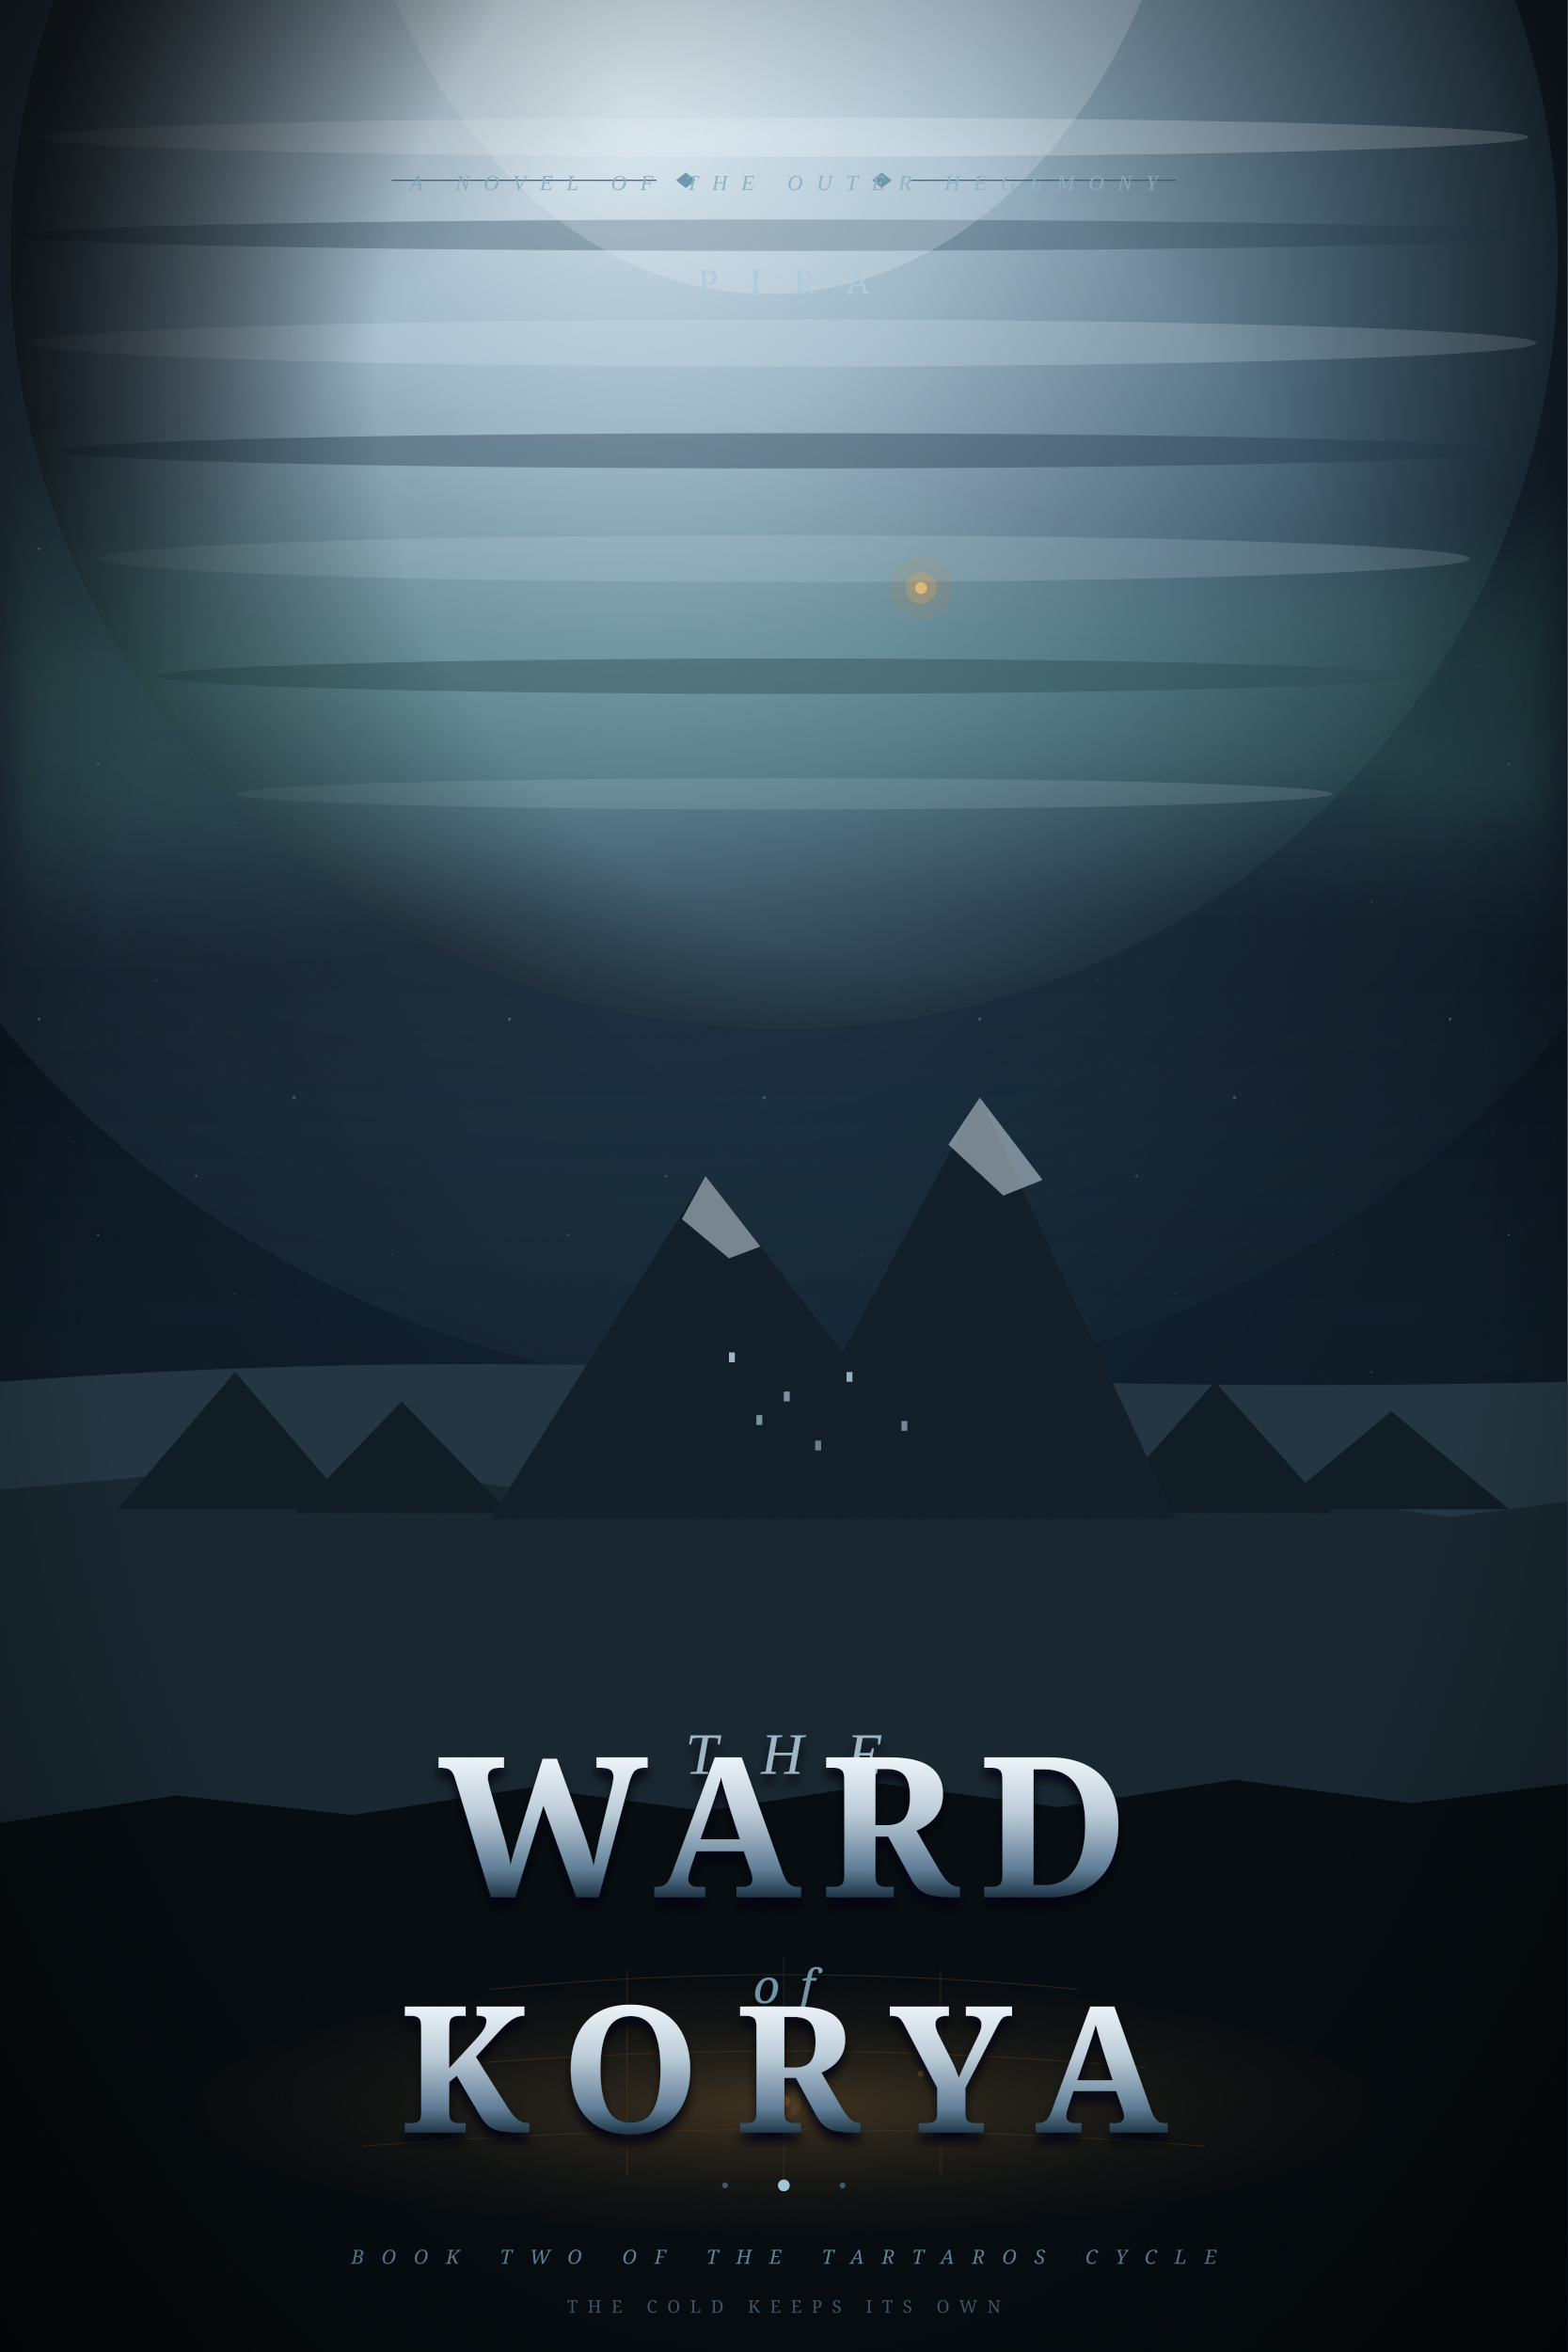
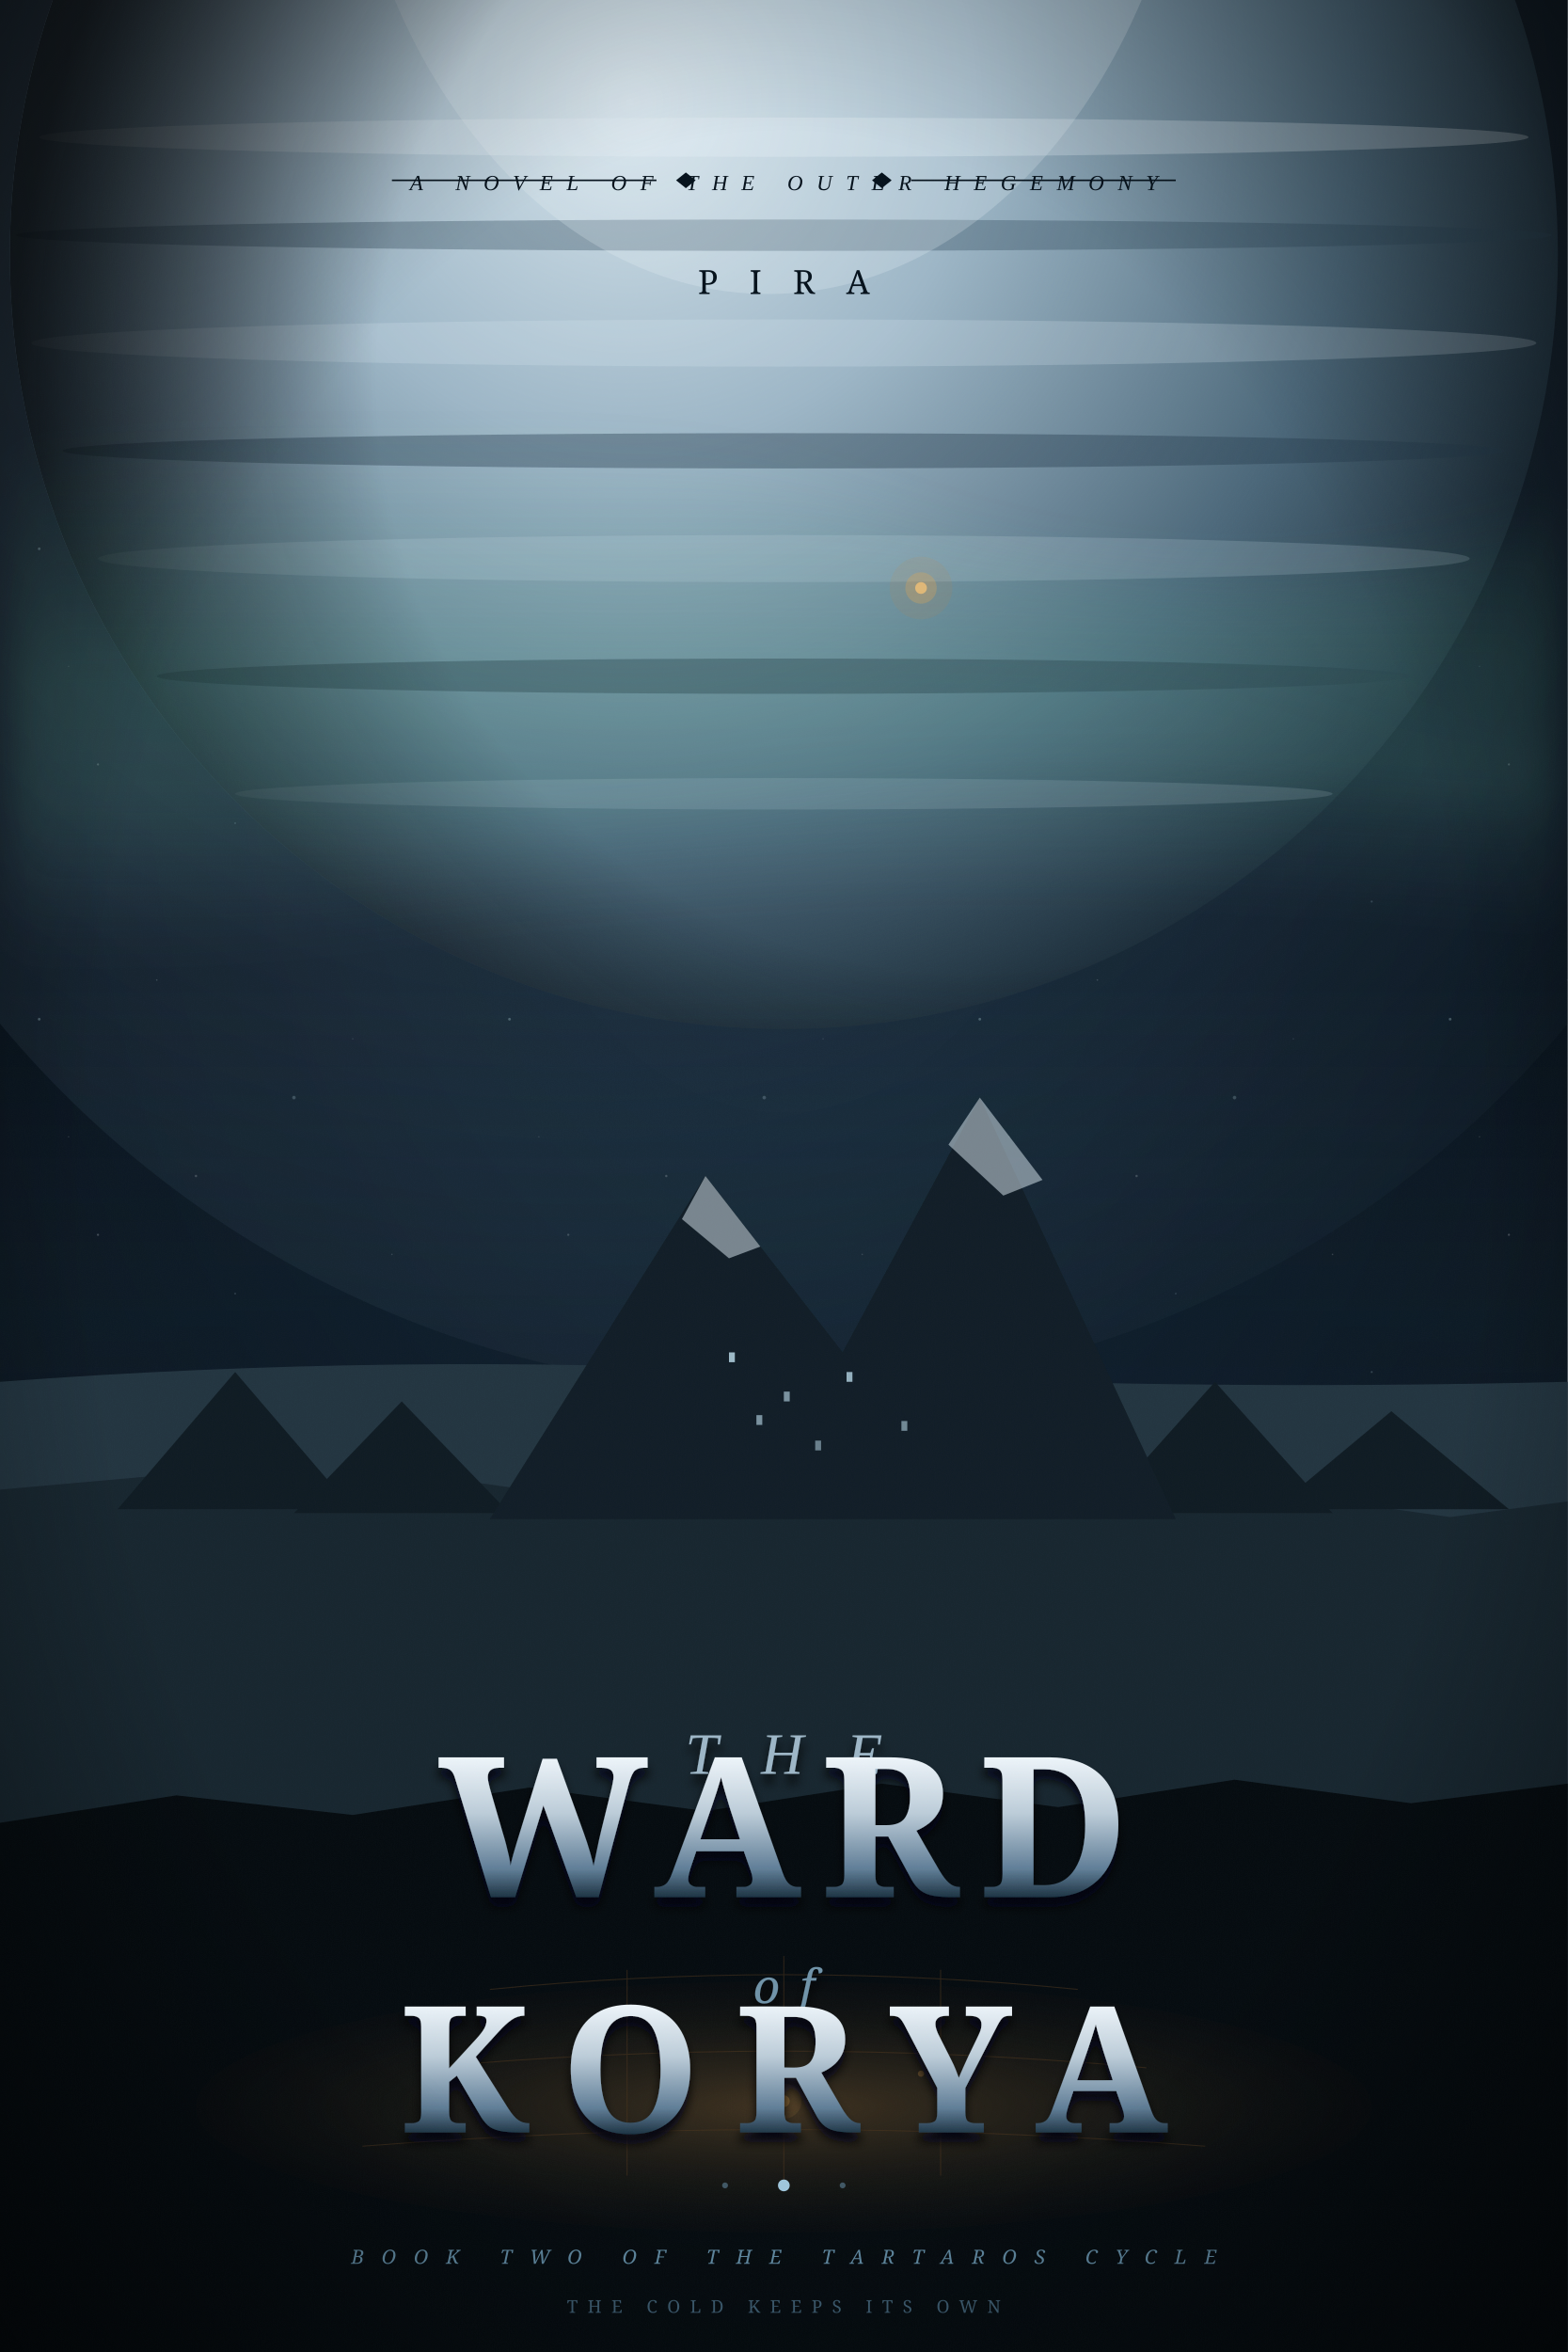
<svg xmlns="http://www.w3.org/2000/svg" viewBox="0 0 800 1200" preserveAspectRatio="xMidYMid slice">
  <defs>
    <radialGradient id="spaceBg" cx="50%" cy="28%" r="92%">
      <stop offset="0%" stop-color="#0c2030" />
      <stop offset="42%" stop-color="#07131f" />
      <stop offset="100%" stop-color="#02060a" />
    </radialGradient>
    <radialGradient id="koryaBody" cx="40%" cy="40%" r="70%">
      <stop offset="0%" stop-color="#d6e4ec" />
      <stop offset="32%" stop-color="#9db6c6" />
      <stop offset="68%" stop-color="#4a6678" />
      <stop offset="100%" stop-color="#0a1822" />
    </radialGradient>
    <radialGradient id="koryaTerminator" cx="62%" cy="58%" r="62%">
      <stop offset="0%" stop-color="#02060a" stop-opacity="0" />
      <stop offset="62%" stop-color="#02060a" stop-opacity="0" />
      <stop offset="100%" stop-color="#02060a" stop-opacity="0.8" />
    </radialGradient>
    <linearGradient id="aurora" x1="0%" y1="0%" x2="0%" y2="100%">
      <stop offset="0%" stop-color="#6fd0b0" stop-opacity="0" />
      <stop offset="50%" stop-color="#6fd0b0" stop-opacity="0.35" />
      <stop offset="100%" stop-color="#7fb0c8" stop-opacity="0" />
    </linearGradient>
    <linearGradient id="haze" x1="0%" y1="0%" x2="0%" y2="100%">
      <stop offset="0%" stop-color="#7fb0c8" stop-opacity="0" />
      <stop offset="40%" stop-color="#2a4a60" stop-opacity="0.14" />
      <stop offset="100%" stop-color="#04101a" stop-opacity="0.66" />
    </linearGradient>
    <linearGradient id="titleFill" x1="0%" y1="0%" x2="0%" y2="100%">
      <stop offset="0%" stop-color="#eef5fa" />
      <stop offset="40%" stop-color="#bcccd8" />
      <stop offset="80%" stop-color="#5f7d96" />
      <stop offset="100%" stop-color="#1c3242" />
    </linearGradient>
    <linearGradient id="iceAccent" x1="0%" y1="0%" x2="100%" y2="0%">
      <stop offset="0%" stop-color="#3a5d72" stop-opacity="0" />
      <stop offset="50%" stop-color="#9fc6dc" />
      <stop offset="100%" stop-color="#3a5d72" stop-opacity="0" />
    </linearGradient>
    <radialGradient id="caveGlow" cx="50%" cy="50%" r="60%">
      <stop offset="0%" stop-color="#c89048" stop-opacity="0.5" />
      <stop offset="100%" stop-color="#1a0f06" stop-opacity="0" />
    </radialGradient>
    <filter id="soft" x="-30%" y="-30%" width="160%" height="160%">
      <feGaussianBlur stdDeviation="14" />
    </filter>
    <filter id="grain" x="0%" y="0%" width="100%" height="100%">
      <feTurbulence type="fractalNoise" baseFrequency="2.2" numOctaves="3" seed="23" />
      <feColorMatrix values="0 0 0 0 0.42                              0 0 0 0 0.55                              0 0 0 0 0.66                              0 0 0 0.06 0" />
    </filter>
    <filter id="titleShadow" x="-10%" y="-10%" width="120%" height="120%">
      <feGaussianBlur in="SourceAlpha" stdDeviation="2.5" />
      <feOffset dx="0" dy="5" result="shadow" />
      <feFlood flood-color="#020608" flood-opacity="0.95" />
      <feComposite in2="shadow" operator="in" />
      <feMerge>
        <feMergeNode />
        <feMergeNode in="SourceGraphic" />
      </feMerge>
    </filter>
    <pattern id="stars" x="0" y="0" width="240" height="240" patternUnits="userSpaceOnUse">
      <circle cx="20" cy="40" r="0.7" fill="#dff" opacity="0.6" />
      <circle cx="80" cy="20" r="0.4" fill="#fff" opacity="0.4" />
      <circle cx="150" cy="80" r="0.9" fill="#cfe6f4" opacity="0.5" />
      <circle cx="200" cy="160" r="0.4" fill="#fff" opacity="0.35" />
      <circle cx="50" cy="150" r="0.55" fill="#fff" opacity="0.45" />
      <circle cx="120" cy="180" r="0.45" fill="#cfe6f4" opacity="0.4" />
      <circle cx="35" cy="100" r="0.35" fill="#fff" opacity="0.3" />
      <circle cx="100" cy="120" r="0.6" fill="#fff" opacity="0.45" />
      <circle cx="180" cy="50" r="0.35" fill="#fff" opacity="0.3" />
      <circle cx="220" cy="220" r="0.5" fill="#dff" opacity="0.4" />
    </pattern>
    <radialGradient id="vignette" cx="50%" cy="50%" r="80%">
      <stop offset="55%" stop-color="#000" stop-opacity="0" />
      <stop offset="100%" stop-color="#000" stop-opacity="0.72" />
    </radialGradient>
  </defs>
  <rect width="800" height="1200" fill="url(#spaceBg)" />
  <rect width="800" height="1200" fill="url(#stars)" opacity="0.5" />
  <g>
    <circle cx="400" cy="190" r="520" fill="url(#koryaBody)" opacity="0.18" />
    <circle cx="400" cy="130" r="395" fill="url(#koryaBody)" />
    <ellipse cx="400" cy="70" rx="380" ry="10" fill="#e8f2f8" opacity="0.30" />
    <ellipse cx="400" cy="120" rx="392" ry="8" fill="#2c4456" opacity="0.35" />
    <ellipse cx="400" cy="175" rx="384" ry="12" fill="#dceaf2" opacity="0.22" />
    <ellipse cx="400" cy="230" rx="368" ry="9" fill="#243a4a" opacity="0.40" />
    <ellipse cx="400" cy="285" rx="350" ry="12" fill="#cfe0ea" opacity="0.18" />
    <ellipse cx="400" cy="345" rx="320" ry="9" fill="#1c2e3c" opacity="0.42" />
    <ellipse cx="400" cy="405" rx="280" ry="8" fill="#cfe0ea" opacity="0.15" />
    <ellipse cx="392" cy="-150" rx="220" ry="300" fill="#eef6fb" opacity="0.22" />
    <circle cx="470" cy="300" r="3" fill="#ffce8a" opacity="0.9" />
    <circle cx="470" cy="300" r="8" fill="#f0a64a" opacity="0.3" />
    <circle cx="470" cy="300" r="16" fill="#c87a30" opacity="0.12" />
    <circle cx="400" cy="130" r="395" fill="url(#koryaTerminator)" />
  </g>
  <g opacity="0.45" filter="url(#soft)">
    <path d="M -50 250 Q 250 180 450 260 T 850 240 L 850 430 Q 500 360 250 440 T -50 410 Z" fill="url(#aurora)" />
    <path d="M -50 340 Q 300 290 600 350 T 850 330 L 850 470 Q 500 420 200 470 T -50 450 Z" fill="url(#aurora)" opacity="0.6" />
  </g>
  <rect x="0" y="500" width="800" height="700" fill="url(#haze)" />
  <path d="M 0 705 Q 200 690 400 700 T 800 705 L 800 1200 L 0 1200 Z" fill="#22343f" />
  <path d="M 0 760 L 90 752 L 160 766 L 240 756 L 340 770 L 430 758 L 540 772 L 640 760 L 740 774 L 800 766 L 800 1200 L 0 1200 Z" fill="#16242e" opacity="0.96" />
  <g>
    <g fill="#0e1a22">
      <path d="M 60 770 L 120 700 L 180 770 Z" />
      <path d="M 150 772 L 205 715 L 260 772 Z" />
      <path d="M 560 772 L 620 705 L 680 772 Z" />
      <path d="M 650 770 L 710 720 L 770 770 Z" />
    </g>
    <path d="M 250 775 L 360 600 L 430 690 L 500 560 L 600 775 Z" fill="#0a141b" />
    <path d="M 250 775 L 360 600 L 430 690 L 500 560 L 600 775 Z" fill="#1a2c38" opacity="0.35" />
    <path d="M 360 600 L 388 636 L 372 642 L 348 622 Z" fill="#dfeef6" opacity="0.5" />
    <path d="M 500 560 L 532 602 L 512 610 L 484 584 Z" fill="#dfeef6" opacity="0.5" />
    <g fill="#bfe0ef">
      <rect x="372" y="690" width="3" height="5" opacity="0.8" />
      <rect x="400" y="710" width="3" height="5" opacity="0.6" />
      <rect x="432" y="700" width="3" height="5" opacity="0.75" />
      <rect x="460" y="725" width="3" height="5" opacity="0.55" />
      <rect x="416" y="735" width="3" height="5" opacity="0.5" />
      <rect x="386" y="722" width="3" height="5" opacity="0.6" />
    </g>
    <path d="M 0 930 L 90 916 L 180 926 L 270 912 L 360 924 L 450 910 L 540 922 L 630 908 L 720 920 L 800 910 L 800 1200 L 0 1200 Z" fill="#040a0e" />
  </g>
  <g opacity="0.6">
    <ellipse cx="400" cy="1075" rx="300" ry="64" fill="url(#caveGlow)" />
    <g stroke="#7a5024" stroke-width="0.5" fill="none" opacity="0.55">
      <path d="M 250 1015 Q 400 1000 550 1015" />
      <path d="M 215 1055 Q 400 1038 585 1055" />
      <path d="M 185 1095 Q 400 1078 615 1095" />
      <line x1="320" y1="1005" x2="320" y2="1110" />
      <line x1="400" y1="998" x2="400" y2="1118" />
      <line x1="480" y1="1005" x2="480" y2="1110" />
    </g>
    <circle cx="400" cy="1072" r="3" fill="#e0a04a" opacity="0.7" />
    <circle cx="400" cy="1072" r="9" fill="#e0a04a" opacity="0.2" />
    <circle cx="338" cy="1052" r="1.6" fill="#e0a04a" opacity="0.55" />
    <circle cx="470" cy="1058" r="1.6" fill="#e0a04a" opacity="0.5" />
  </g>
  <g transform="translate(400, 92)">
-     <line x1="-200" y1="0" x2="-65" y2="0" stroke="#3f6378" stroke-width="0.6" />
-     <line x1="65" y1="0" x2="200" y2="0" stroke="#3f6378" stroke-width="0.6" />
-     <g fill="#6f97ac">
+     <line x1="-200" y1="0" x2="-65" y2="0" stroke="#04101a" stroke-width="0.8" />
+     <line x1="65" y1="0" x2="200" y2="0" stroke="#04101a" stroke-width="0.8" />
+     <g fill="#04101a">
      <path d="M -55 0 L -50 -4 L -45 0 L -50 4 Z" />
      <path d="M 55 0 L 50 -4 L 45 0 L 50 4 Z" />
    </g>
-     <text x="0" y="5" text-anchor="middle" font-family="Georgia, 'Times New Roman', serif" font-size="11" font-style="italic" letter-spacing="7" fill="#8fb2c4">A NOVEL OF THE OUTER HEGEMONY</text>
+     <text x="0" y="5" text-anchor="middle" font-family="Georgia, 'Times New Roman', serif" font-size="11" font-style="italic" letter-spacing="7" fill="#04101a">A NOVEL OF THE OUTER HEGEMONY</text>
  </g>
-   <text x="400" y="150" text-anchor="middle" font-family="Georgia, serif" font-size="17" letter-spacing="16" fill="#aecbdc" font-weight="300">PIRA</text>
+   <text x="400" y="150" text-anchor="middle" font-family="Georgia, serif" font-size="17" letter-spacing="16" fill="#04101a" font-weight="300">PIRA</text>
  <g transform="translate(400, 1000)" filter="url(#titleShadow)">
    <text x="0" y="-95" text-anchor="middle" font-family="Georgia, 'Times New Roman', serif" font-size="30" letter-spacing="22" fill="#9db6c6" font-style="italic" font-weight="300">THE</text>
    <text x="0" y="-32" text-anchor="middle" font-family="'Trajan Pro', 'Cinzel', Georgia, serif" font-size="100" letter-spacing="10" fill="url(#titleFill)" font-weight="900">WARD</text>
    <text x="0" y="22" text-anchor="middle" font-family="Georgia, serif" font-size="24" letter-spacing="10" fill="#6f93a8" font-style="italic">of</text>
    <text x="0" y="88" text-anchor="middle" font-family="'Trajan Pro', 'Cinzel', Georgia, serif" font-size="90" letter-spacing="18" fill="url(#titleFill)" font-weight="900">KORYA</text>
  </g>
  <g transform="translate(400, 1115)">
    <line x1="-180" y1="0" x2="180" y2="0" stroke="url(#iceAccent)" stroke-width="1.2" />
    <circle cx="0" cy="0" r="3" fill="#9fc6dc" />
    <circle cx="-30" cy="0" r="1.5" fill="#4a6678" opacity="0.8" />
    <circle cx="30" cy="0" r="1.5" fill="#4a6678" opacity="0.8" />
  </g>
  <text x="400" y="1155" text-anchor="middle" font-family="Georgia, serif" font-size="10" letter-spacing="9" fill="#5f88a0" font-style="italic">BOOK TWO OF THE TARTAROS CYCLE</text>
  <text x="400" y="1180" text-anchor="middle" font-family="Georgia, serif" font-size="9" letter-spacing="5" fill="#42647a" opacity="0.9">THE COLD KEEPS ITS OWN</text>
  <rect width="800" height="1200" filter="url(#grain)" opacity="0.5" />
  <rect width="800" height="1200" fill="url(#vignette)" />
</svg>
